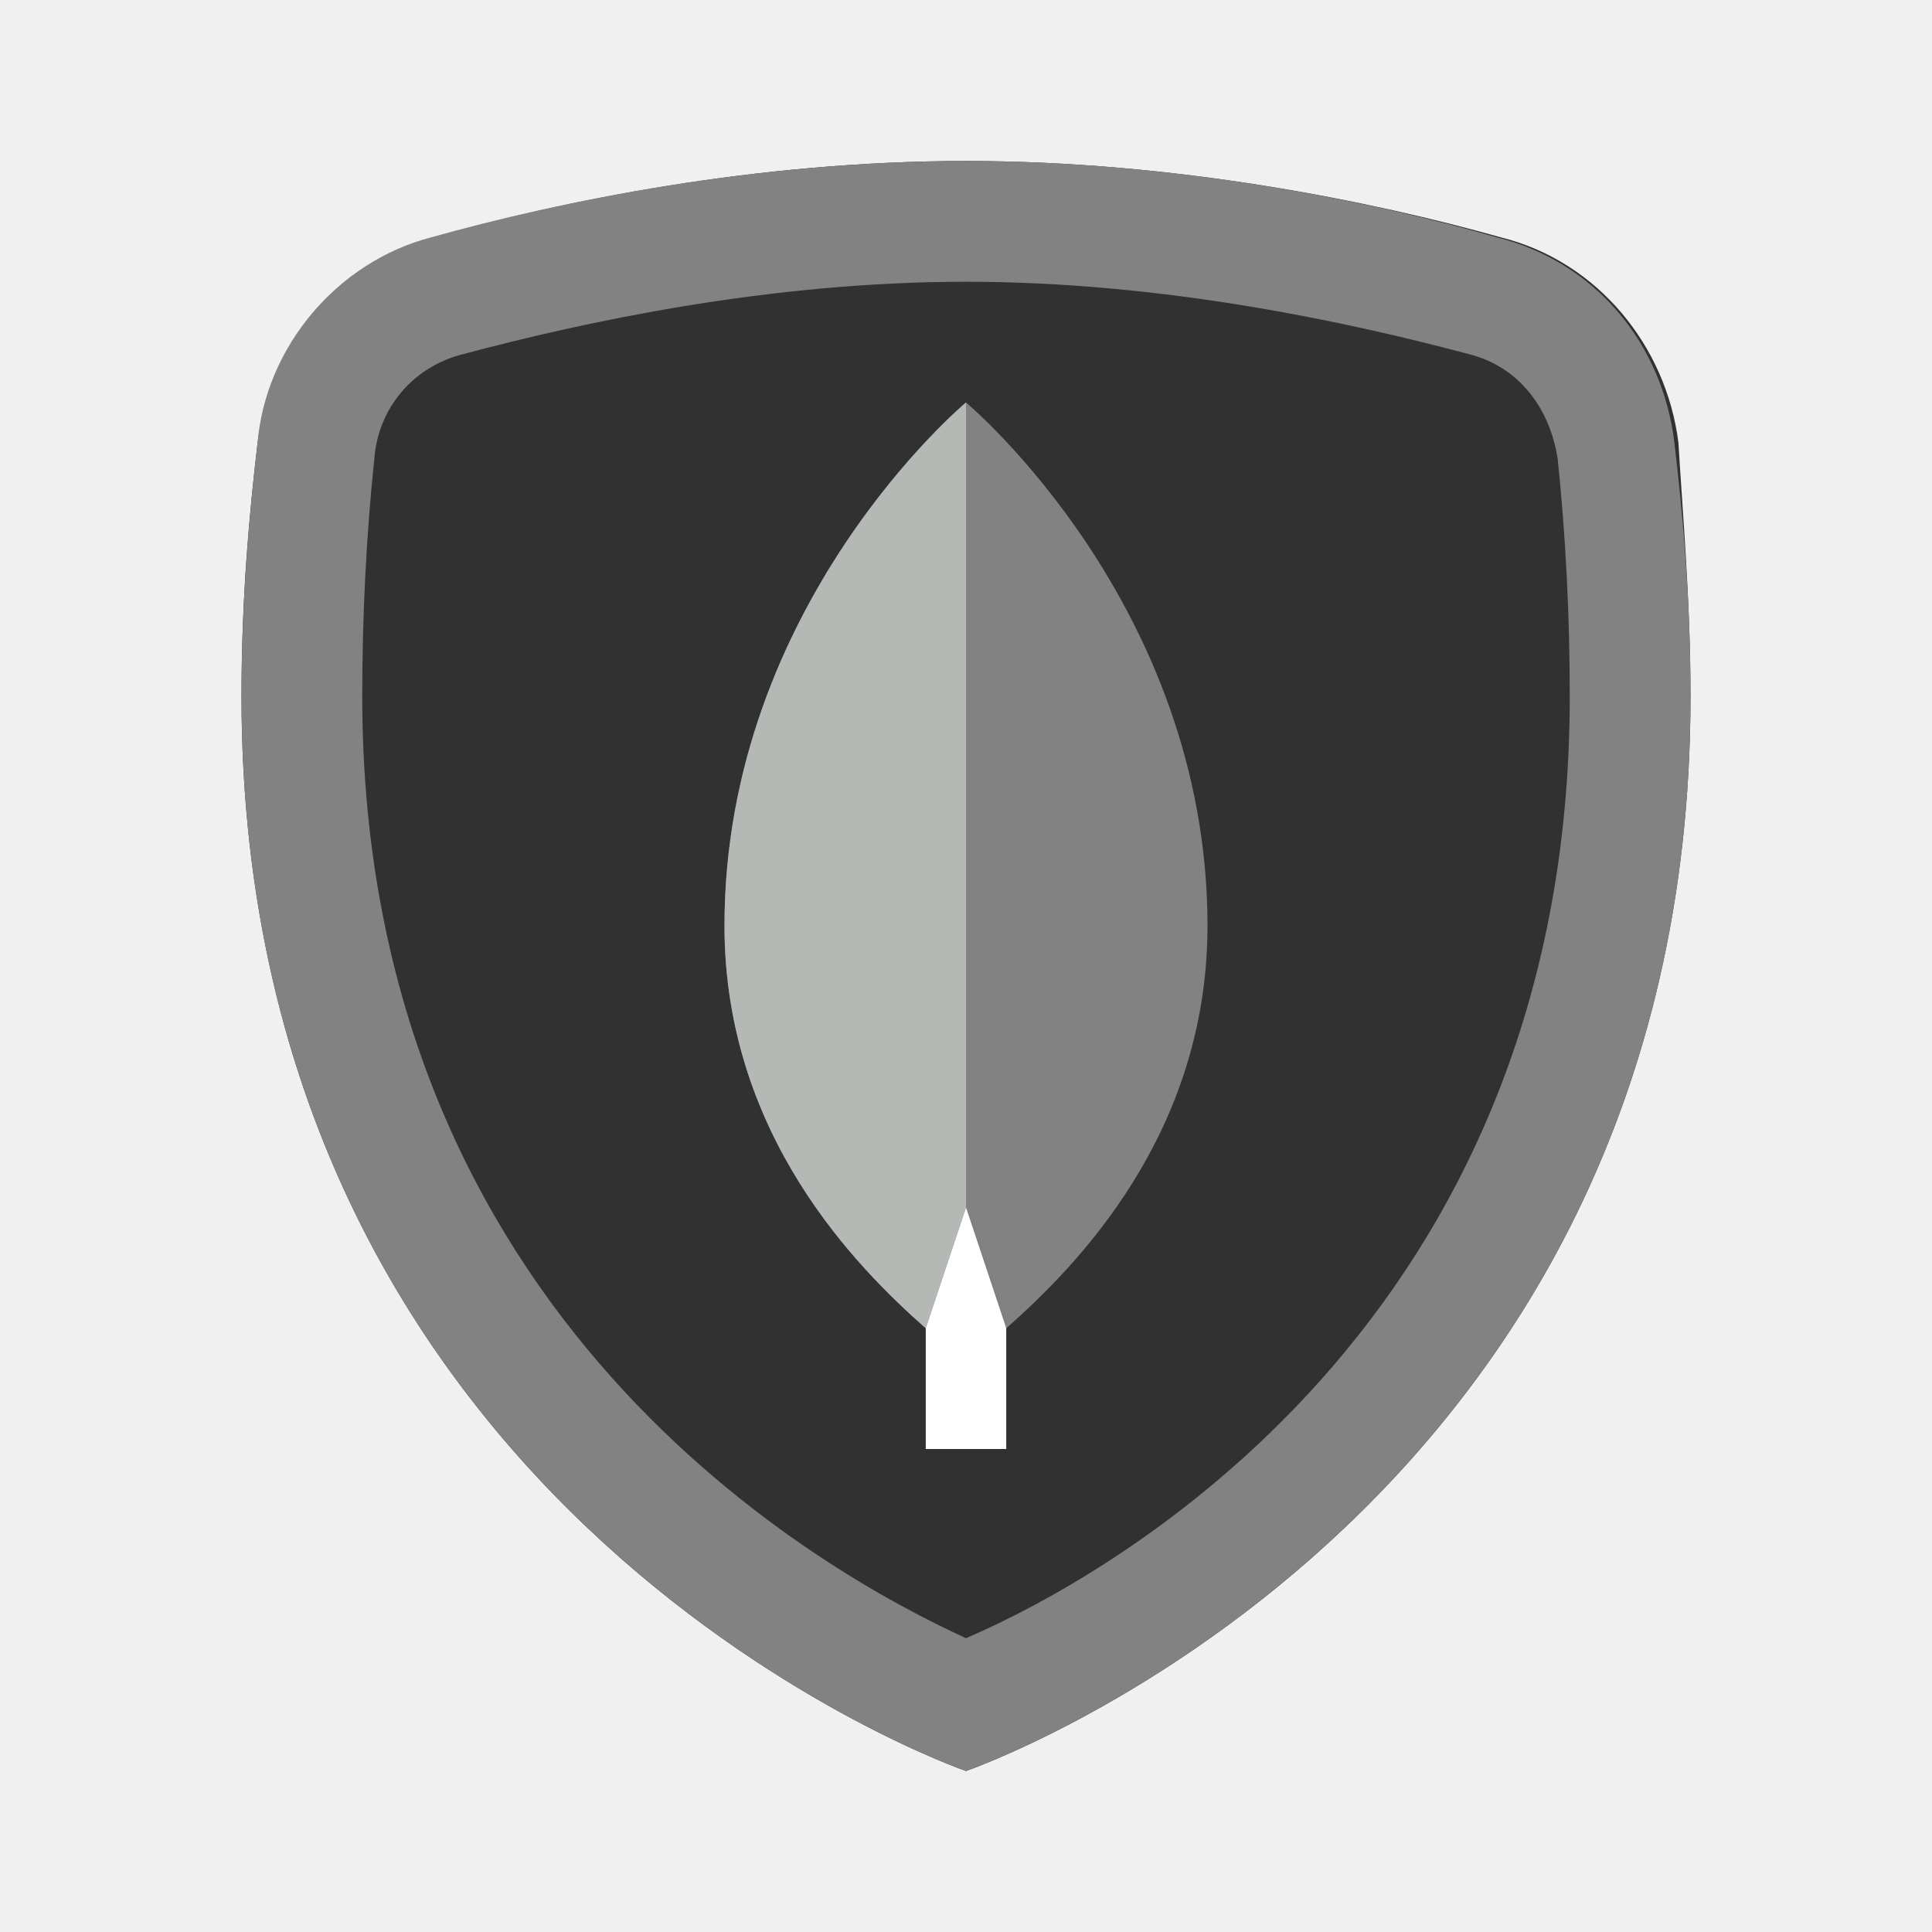
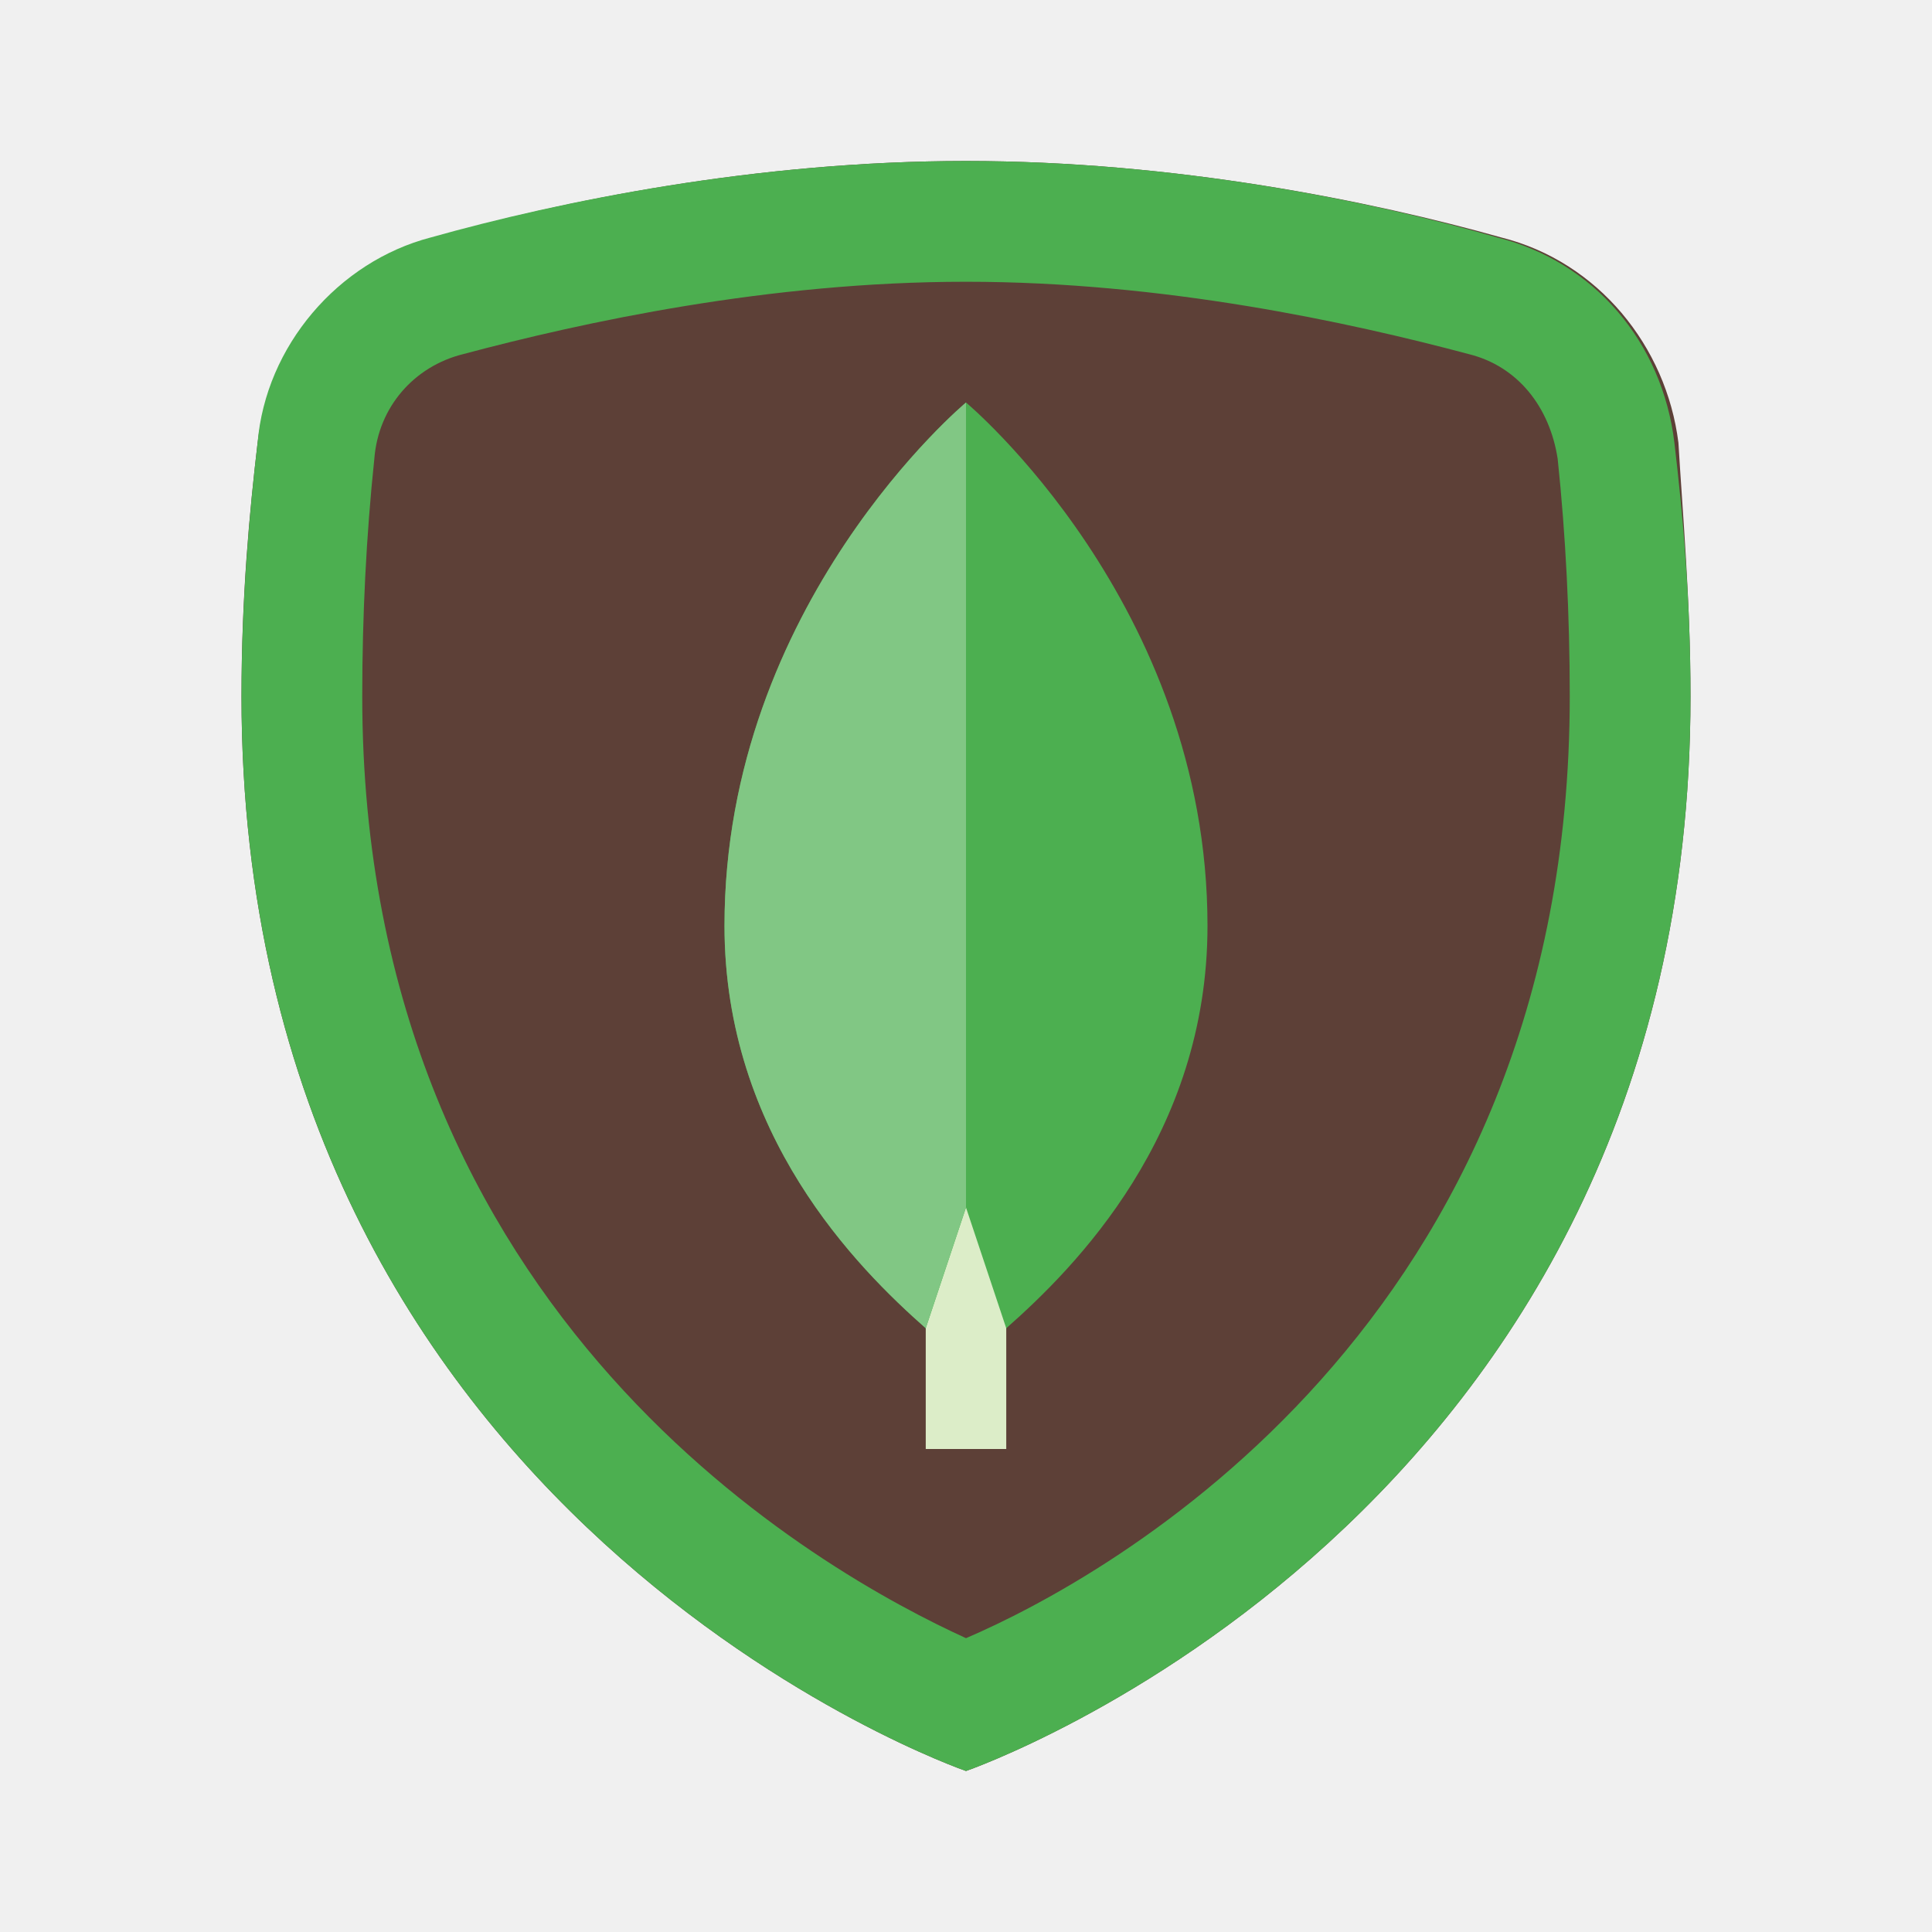
- <svg xmlns="http://www.w3.org/2000/svg" version="1.1" id="Layer_1" x="0px" y="0px" viewBox="0 0 48 48" style="enable-background:new 0 0 48 48;" xml:space="preserve">
-   <style type="text/css">
- 	.st0{fill:#313131;}
- 	.st1{fill:#828282;}
- 	.st2{fill:#FFFFFF;}
- 	.st3{fill:#B5B9B5;}
- </style>
-   <path class="st0" d="M42,17.3C42,37.8,24,44,24,44S6,37.8,6,17.3c0-2.5,0.2-4.6,0.4-6.3c0.3-2.5,2-4.5,4.4-5.1C13.9,5,18.8,4,24,4  s10.1,1,13.3,1.9c2.4,0.6,4.1,2.7,4.4,5.1C41.8,12.7,42,14.9,42,17.3z" />
-   <path class="st1" d="M24,7c4.9,0,9.5,1,12.5,1.8c1.2,0.3,2,1.3,2.2,2.6c0.2,1.9,0.3,3.9,0.3,5.9c0,15.6-11.5,21.9-15,23.4  c-3.5-1.6-15-7.9-15-23.4c0-2,0.1-4,0.3-5.9c0.1-1.3,1-2.3,2.2-2.6C14.5,8,19.1,7,24,7 M24,4c-5.2,0-10.1,1-13.3,1.9  C8.4,6.5,6.6,8.6,6.4,11C6.2,12.7,6,14.9,6,17.3C6,37.8,24,44,24,44s18-6.2,18-26.7c0-2.5-0.2-4.6-0.4-6.3c-0.3-2.5-2-4.5-4.4-5.1  C34.1,5,29.2,4,24,4L24,4z" />
-   <path class="st2" d="M23,28h2v8h-2V28z" />
-   <path class="st1" d="M24,10c0,0-6,5-6,13c0,5.2,3.3,8.5,5,10l1-3l1,3c1.7-1.5,5-4.8,5-10C30,15,24,10,24,10z" />
-   <path class="st3" d="M24,10c0,0-6,5-6,13c0,5.2,3.3,8.5,5,10l1-3V10z" />
+ <svg xmlns="http://www.w3.org/2000/svg" viewBox="0 0 48 48" width="48px" height="48px">
+   <path fill="#5d4037" d="M42,17.3C42,37.8,24,44,24,44S6,37.8,6,17.3c0-2.5,0.2-4.6,0.4-6.3c0.3-2.5,2-4.5,4.4-5.1 C13.9,5,18.8,4,24,4s10.1,1,13.3,1.9c2.4,0.6,4.1,2.7,4.4,5.1C41.8,12.7,42,14.9,42,17.3z" />
+   <path fill="#4caf50" d="M24,7c4.9,0,9.5,1,12.5,1.8c1.2,0.3,2,1.3,2.2,2.6c0.2,1.9,0.3,3.9,0.3,5.9c0,15.6-11.5,21.9-15,23.4 c-3.5-1.6-15-7.9-15-23.4c0-2,0.1-4,0.3-5.9c0.1-1.3,1-2.3,2.2-2.6C14.5,8,19.1,7,24,7 M24,4c-5.2,0-10.1,1-13.3,1.9 C8.4,6.5,6.6,8.6,6.4,11C6.2,12.7,6,14.9,6,17.3C6,37.8,24,44,24,44s18-6.2,18-26.7c0-2.5-0.2-4.6-0.4-6.3c-0.3-2.5-2-4.5-4.4-5.1 C34.1,5,29.2,4,24,4L24,4z" />
+   <path fill="#dcedc8" d="M23 28H25V36H23z" />
+   <path fill="#4caf50" d="M24,10c0,0-6,5-6,13c0,5.2,3.3,8.5,5,10l1-3l1,3c1.7-1.5,5-4.8,5-10C30,15,24,10,24,10z" />
+   <path fill="#81c784" d="M24,10c0,0-6,5-6,13c0,5.2,3.3,8.5,5,10l1-3V10z" />
</svg>
